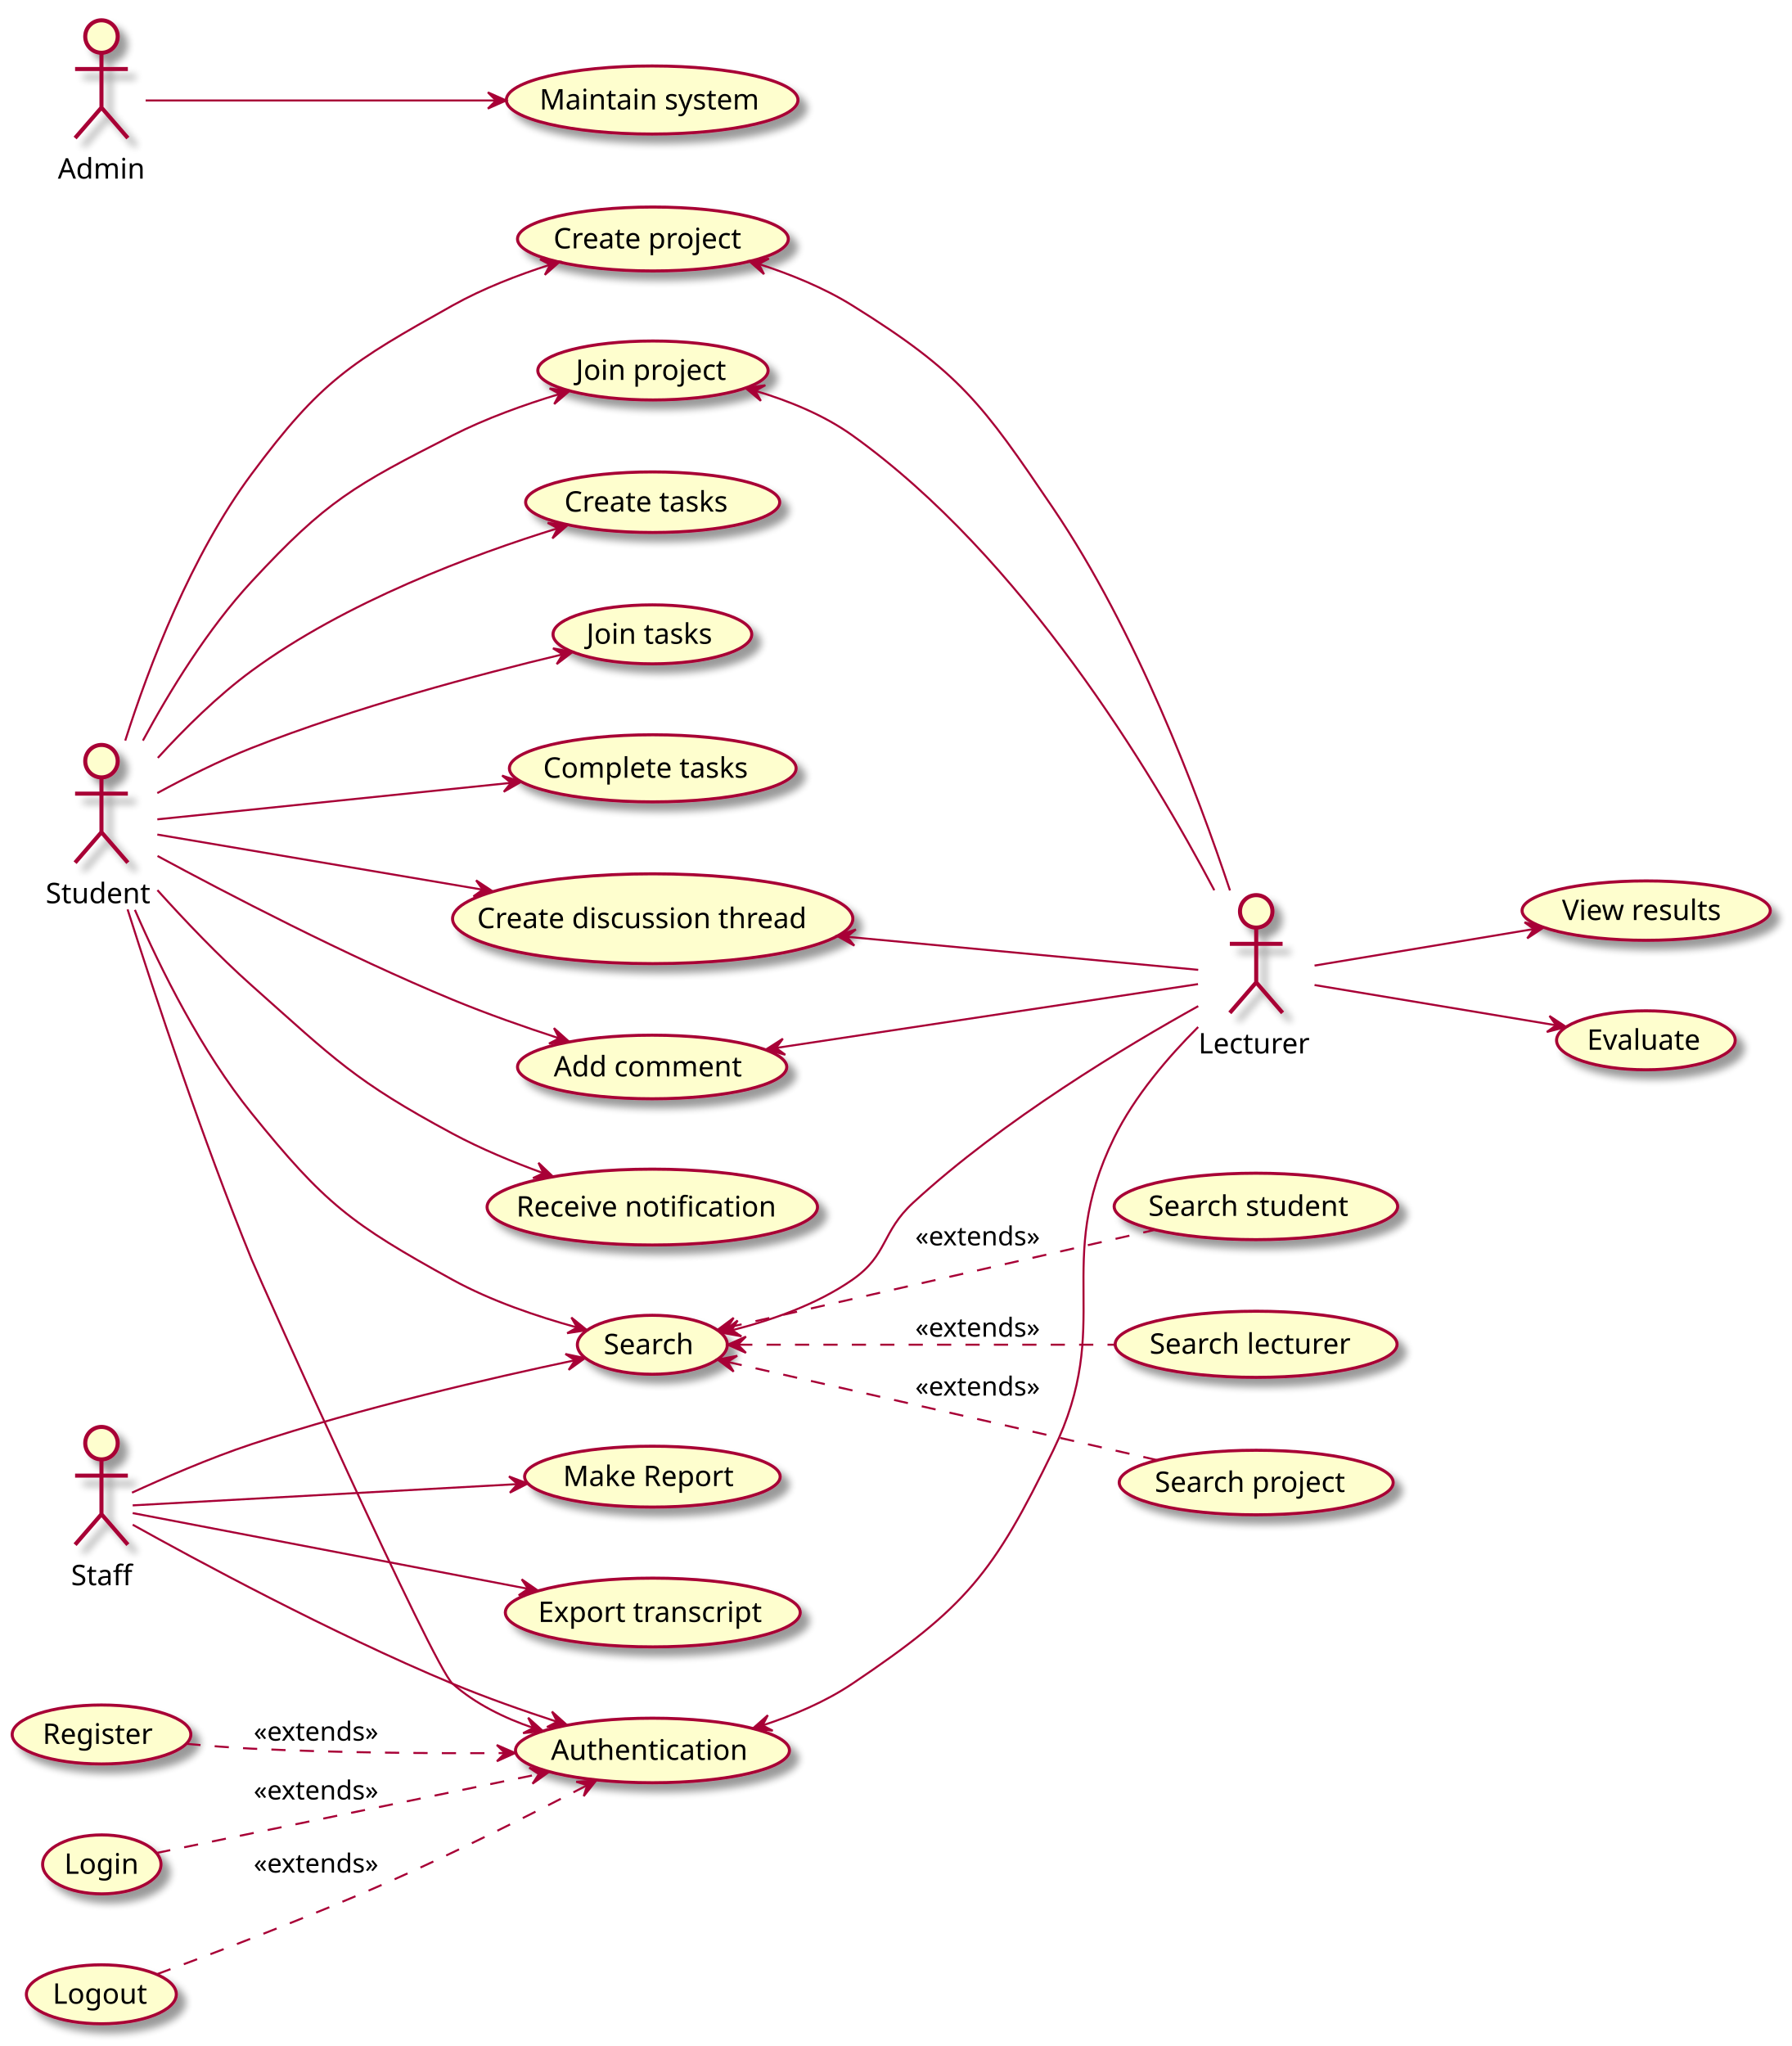
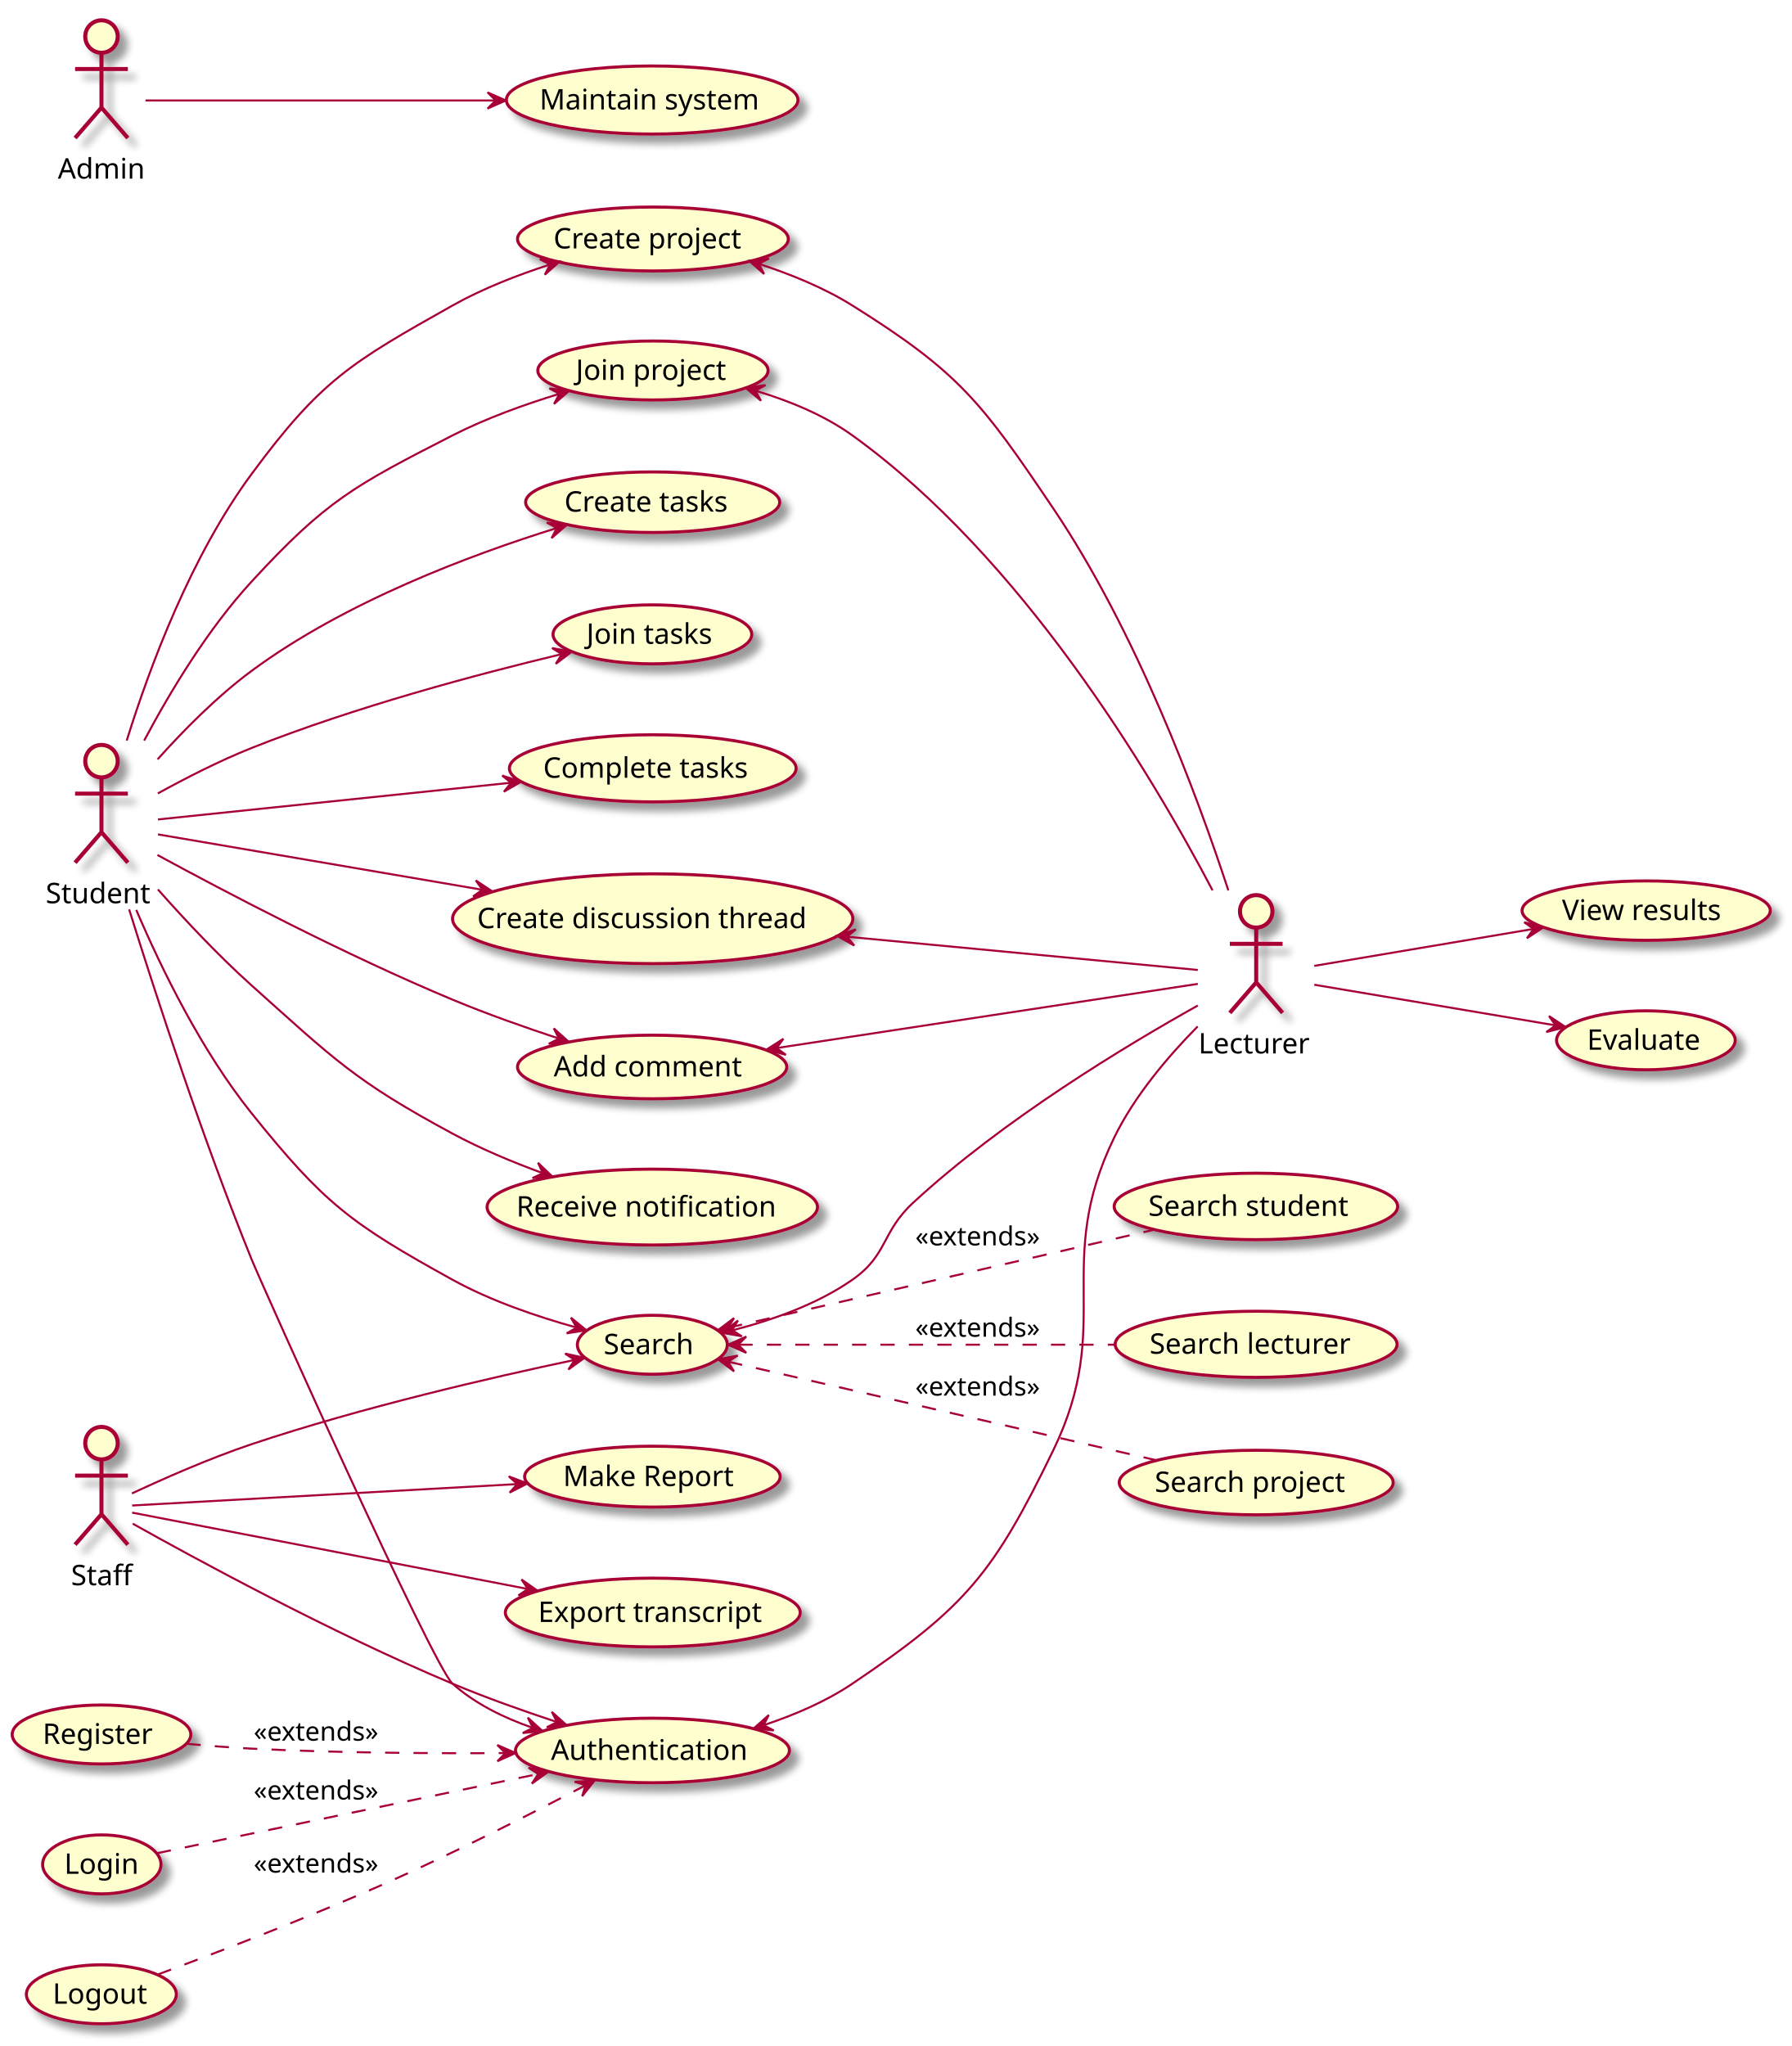
<svg xmlns="http://www.w3.org/2000/svg" contentScriptType="application/ecmascript" contentStyleType="text/css" height="1008px" preserveAspectRatio="none" style="width:883px;height:1008px;" version="1.1" viewBox="0 0 883 1008" width="883px" zoomAndPan="magnify">
  <defs>
    <filter height="300%" id="flyzvnh7w1h76" width="300%" x="-1" y="-1">
      <feGaussianBlur result="blurOut" stdDeviation="2.0" />
      <feColorMatrix in="blurOut" result="blurOut2" type="matrix" values="0 0 0 0 0 0 0 0 0 0 0 0 0 0 0 0 0 0 .4 0" />
      <feOffset dx="4.0" dy="4.0" in="blurOut2" result="blurOut3" />
      <feBlend in="SourceGraphic" in2="blurOut3" mode="normal" />
    </filter>
  </defs>
  <g>
    <ellipse cx="50" cy="375" fill="#FEFECE" filter="url(#flyzvnh7w1h76)" rx="8" ry="8" style="stroke: #A80036; stroke-width: 2.0;" />
-     <path d="M50,383 L50,410 M37,391 L63,391 M50,410 L37,425 M50,410 L63,425 " fill="#FEFECE" filter="url(#flyzvnh7w1h76)" style="stroke: #A80036; stroke-width: 2.0;" />
+     <path d="M50,383 L50,410 M37,391 L63,391 M50,410 L37,425 M50,410 L63,425 " fill="none" filter="url(#flyzvnh7w1h76)" style="stroke: #A80036; stroke-width: 2.0;" />
    <text fill="#000000" font-family="sans-serif" font-size="14" lengthAdjust="spacingAndGlyphs" textLength="55" x="22.5" y="444.995">Student</text>
    <ellipse cx="50" cy="711" fill="#FEFECE" filter="url(#flyzvnh7w1h76)" rx="8" ry="8" style="stroke: #A80036; stroke-width: 2.0;" />
-     <path d="M50,719 L50,746 M37,727 L63,727 M50,746 L37,761 M50,746 L63,761 " fill="#FEFECE" filter="url(#flyzvnh7w1h76)" style="stroke: #A80036; stroke-width: 2.0;" />
+     <path d="M50,719 L50,746 M37,727 L63,727 M50,746 L37,761 M50,746 L63,761 " fill="none" filter="url(#flyzvnh7w1h76)" style="stroke: #A80036; stroke-width: 2.0;" />
    <text fill="#000000" font-family="sans-serif" font-size="14" lengthAdjust="spacingAndGlyphs" textLength="30" x="35" y="780.995">Staff</text>
    <ellipse cx="50" cy="18" fill="#FEFECE" filter="url(#flyzvnh7w1h76)" rx="8" ry="8" style="stroke: #A80036; stroke-width: 2.0;" />
-     <path d="M50,26 L50,53 M37,34 L63,34 M50,53 L37,68 M50,53 L63,68 " fill="#FEFECE" filter="url(#flyzvnh7w1h76)" style="stroke: #A80036; stroke-width: 2.0;" />
+     <path d="M50,26 L50,53 M37,34 L63,34 M50,53 L37,68 M50,53 L63,68 " fill="none" filter="url(#flyzvnh7w1h76)" style="stroke: #A80036; stroke-width: 2.0;" />
    <text fill="#000000" font-family="sans-serif" font-size="14" lengthAdjust="spacingAndGlyphs" textLength="43" x="28.5" y="87.995">Admin</text>
    <ellipse cx="619" cy="449" fill="#FEFECE" filter="url(#flyzvnh7w1h76)" rx="8" ry="8" style="stroke: #A80036; stroke-width: 2.0;" />
-     <path d="M619,457 L619,484 M606,465 L632,465 M619,484 L606,499 M619,484 L632,499 " fill="#FEFECE" filter="url(#flyzvnh7w1h76)" style="stroke: #A80036; stroke-width: 2.0;" />
+     <path d="M619,457 L619,484 M606,465 L632,465 M619,484 L606,499 M619,484 L632,499 " fill="none" filter="url(#flyzvnh7w1h76)" style="stroke: #A80036; stroke-width: 2.0;" />
    <text fill="#000000" font-family="sans-serif" font-size="14" lengthAdjust="spacingAndGlyphs" textLength="57" x="590.5" y="518.995">Lecturer</text>
    <ellipse cx="321.725" cy="117.745" fill="#FEFECE" filter="url(#flyzvnh7w1h76)" rx="66.725" ry="15.745" style="stroke: #A80036; stroke-width: 1.5;" />
    <text fill="#000000" font-family="sans-serif" font-size="14" lengthAdjust="spacingAndGlyphs" textLength="98" x="272.725" y="122.394">Create project</text>
    <ellipse cx="321.74" cy="182.524" fill="#FEFECE" filter="url(#flyzvnh7w1h76)" rx="56.74" ry="14.524" style="stroke: #A80036; stroke-width: 1.5;" />
    <text fill="#000000" font-family="sans-serif" font-size="14" lengthAdjust="spacingAndGlyphs" textLength="76" x="283.74" y="187.172">Join project</text>
    <ellipse cx="321.6" cy="247.42" fill="#FEFECE" filter="url(#flyzvnh7w1h76)" rx="62.6" ry="14.92" style="stroke: #A80036; stroke-width: 1.5;" />
    <text fill="#000000" font-family="sans-serif" font-size="14" lengthAdjust="spacingAndGlyphs" textLength="87" x="278.1" y="252.069">Create tasks</text>
    <ellipse cx="321.462" cy="312.524" fill="#FEFECE" filter="url(#flyzvnh7w1h76)" rx="48.962" ry="14.524" style="stroke: #A80036; stroke-width: 1.5;" />
    <text fill="#000000" font-family="sans-serif" font-size="14" lengthAdjust="spacingAndGlyphs" textLength="65" x="288.962" y="317.172">Join tasks</text>
    <ellipse cx="321.646" cy="378.529" fill="#FEFECE" filter="url(#flyzvnh7w1h76)" rx="70.646" ry="16.529" style="stroke: #A80036; stroke-width: 1.5;" />
    <text fill="#000000" font-family="sans-serif" font-size="14" lengthAdjust="spacingAndGlyphs" textLength="108" x="267.646" y="383.178">Complete tasks</text>
    <ellipse cx="811.157" cy="448.631" fill="#FEFECE" filter="url(#flyzvnh7w1h76)" rx="61.157" ry="14.631" style="stroke: #A80036; stroke-width: 1.5;" />
    <text fill="#000000" font-family="sans-serif" font-size="14" lengthAdjust="spacingAndGlyphs" textLength="83" x="769.657" y="453.28">View results</text>
    <ellipse cx="811.012" cy="512.524" fill="#FEFECE" filter="url(#flyzvnh7w1h76)" rx="44.012" ry="14.524" style="stroke: #A80036; stroke-width: 1.5;" />
    <text fill="#000000" font-family="sans-serif" font-size="14" lengthAdjust="spacingAndGlyphs" textLength="58" x="782.012" y="517.172">Evaluate</text>
    <ellipse cx="321.615" cy="452.623" fill="#FEFECE" filter="url(#flyzvnh7w1h76)" rx="98.615" ry="22.123" style="stroke: #A80036; stroke-width: 1.5;" />
    <text fill="#000000" font-family="sans-serif" font-size="14" lengthAdjust="spacingAndGlyphs" textLength="173" x="235.115" y="457.271">Create discussion thread</text>
    <ellipse cx="321.342" cy="525.668" fill="#FEFECE" filter="url(#flyzvnh7w1h76)" rx="66.342" ry="15.668" style="stroke: #A80036; stroke-width: 1.5;" />
    <text fill="#000000" font-family="sans-serif" font-size="14" lengthAdjust="spacingAndGlyphs" textLength="97" x="272.842" y="530.317">Add comment</text>
    <ellipse cx="321.415" cy="594.683" fill="#FEFECE" filter="url(#flyzvnh7w1h76)" rx="81.415" ry="18.683" style="stroke: #A80036; stroke-width: 1.5;" />
    <text fill="#000000" font-family="sans-serif" font-size="14" lengthAdjust="spacingAndGlyphs" textLength="134" x="254.415" y="599.332">Receive notification</text>
    <ellipse cx="321.441" cy="662.524" fill="#FEFECE" filter="url(#flyzvnh7w1h76)" rx="36.941" ry="14.524" style="stroke: #A80036; stroke-width: 1.5;" />
    <text fill="#000000" font-family="sans-serif" font-size="14" lengthAdjust="spacingAndGlyphs" textLength="48" x="297.441" y="667.172">Search</text>
    <ellipse cx="618.85" cy="594.37" fill="#FEFECE" filter="url(#flyzvnh7w1h76)" rx="69.85" ry="16.37" style="stroke: #A80036; stroke-width: 1.5;" />
    <text fill="#000000" font-family="sans-serif" font-size="14" lengthAdjust="spacingAndGlyphs" textLength="106" x="565.85" y="599.018">Search student</text>
    <ellipse cx="618.954" cy="662.291" fill="#FEFECE" filter="url(#flyzvnh7w1h76)" rx="69.454" ry="16.291" style="stroke: #A80036; stroke-width: 1.5;" />
    <text fill="#000000" font-family="sans-serif" font-size="14" lengthAdjust="spacingAndGlyphs" textLength="105" x="566.454" y="666.939">Search lecturer</text>
    <ellipse cx="618.997" cy="730.399" fill="#FEFECE" filter="url(#flyzvnh7w1h76)" rx="67.498" ry="15.899" style="stroke: #A80036; stroke-width: 1.5;" />
    <text fill="#000000" font-family="sans-serif" font-size="14" lengthAdjust="spacingAndGlyphs" textLength="100" x="568.997" y="735.048">Search project</text>
    <ellipse cx="321.498" cy="862.399" fill="#FEFECE" filter="url(#flyzvnh7w1h76)" rx="67.498" ry="15.899" style="stroke: #A80036; stroke-width: 1.5;" />
    <text fill="#000000" font-family="sans-serif" font-size="14" lengthAdjust="spacingAndGlyphs" textLength="100" x="271.498" y="867.048">Authentication</text>
    <ellipse cx="50.012" cy="854.524" fill="#FEFECE" filter="url(#flyzvnh7w1h76)" rx="44.012" ry="14.524" style="stroke: #A80036; stroke-width: 1.5;" />
    <text fill="#000000" font-family="sans-serif" font-size="14" lengthAdjust="spacingAndGlyphs" textLength="58" x="21.012" y="859.172">Register</text>
    <ellipse cx="50.163" cy="918.524" fill="#FEFECE" filter="url(#flyzvnh7w1h76)" rx="29.163" ry="14.524" style="stroke: #A80036; stroke-width: 1.5;" />
    <text fill="#000000" font-family="sans-serif" font-size="14" lengthAdjust="spacingAndGlyphs" textLength="37" x="31.663" y="923.172">Login</text>
    <ellipse cx="49.941" cy="982.524" fill="#FEFECE" filter="url(#flyzvnh7w1h76)" rx="36.941" ry="14.524" style="stroke: #A80036; stroke-width: 1.5;" />
    <text fill="#000000" font-family="sans-serif" font-size="14" lengthAdjust="spacingAndGlyphs" textLength="48" x="25.941" y="987.172">Logout</text>
    <ellipse cx="321.466" cy="727.493" fill="#FEFECE" filter="url(#flyzvnh7w1h76)" rx="62.966" ry="14.993" style="stroke: #A80036; stroke-width: 1.5;" />
    <text fill="#000000" font-family="sans-serif" font-size="14" lengthAdjust="spacingAndGlyphs" textLength="88" x="277.466" y="732.142">Make Report</text>
    <ellipse cx="321.658" cy="794.432" fill="#FEFECE" filter="url(#flyzvnh7w1h76)" rx="72.658" ry="16.931" style="stroke: #A80036; stroke-width: 1.5;" />
    <text fill="#000000" font-family="sans-serif" font-size="14" lengthAdjust="spacingAndGlyphs" textLength="113" x="265.158" y="799.08">Export transcript</text>
    <ellipse cx="321.349" cy="49.27" fill="#FEFECE" filter="url(#flyzvnh7w1h76)" rx="71.849" ry="16.77" style="stroke: #A80036; stroke-width: 1.5;" />
    <text fill="#000000" font-family="sans-serif" font-size="14" lengthAdjust="spacingAndGlyphs" textLength="111" x="265.849" y="53.918">Maintain system</text>
-     <path d="M65.046,735.393 C79.817,728.608 103.109,718.422 124,711.5 C178.239,693.529 242.776,678.707 282.95,670.228 " fill="none" id="Staff-Search" style="stroke: #A80036; stroke-width: 1.0;" />
-     <polygon fill="#A80036" points="288.21,669.125,278.581,667.058,283.317,670.151,280.223,674.887,288.21,669.125" style="stroke: #A80036; stroke-width: 1.0;" />
-     <path d="M65.375,745.445 C102.09,752.477 196.529,770.565 259.888,782.7 " fill="none" id="Staff-Export" style="stroke: #A80036; stroke-width: 1.0;" />
-     <polygon fill="#A80036" points="265.156,783.709,257.07,778.087,260.245,782.768,255.564,785.944,265.156,783.709" style="stroke: #A80036; stroke-width: 1.0;" />
-     <path d="M65.375,741.651 C101.108,739.676 191.519,734.681 254.739,731.188 " fill="none" id="Staff-Report" style="stroke: #A80036; stroke-width: 1.0;" />
-     <polygon fill="#A80036" points="260.005,730.898,250.798,727.4,255.013,731.173,251.239,735.388,260.005,730.898" style="stroke: #A80036; stroke-width: 1.0;" />
-     <path d="M65.392,751.181 C95.19,767.774 163.102,804.555 223,829.5 C239.446,836.349 257.866,842.826 274.288,848.198 " fill="none" id="Staff-Authentication" style="stroke: #A80036; stroke-width: 1.0;" />
-     <polygon fill="#A80036" points="279.316,849.829,271.989,843.247,274.56,848.286,269.521,850.857,279.316,849.829" style="stroke: #A80036; stroke-width: 1.0;" />
-     <path d="M66.467,448.265 C79.415,478.034 99.361,518.014 124,548.5 C159.913,592.935 172.941,602.962 223,630.5 C242.008,640.957 264.979,648.665 283.955,653.893 " fill="none" id="Student-Search" style="stroke: #A80036; stroke-width: 1.0;" />
-     <polygon fill="#A80036" points="289.195,655.302,281.542,649.102,284.366,654.003,279.465,656.827,289.195,655.302" style="stroke: #A80036; stroke-width: 1.0;" />
-     <path d="M61.714,364.87 C73.459,327.939 94.109,273.761 124,233.5 C158.227,187.399 172.903,178.555 223,150.5 C237.831,142.195 255.092,135.532 270.985,130.428 " fill="none" id="Student-CreateP" style="stroke: #A80036; stroke-width: 1.0;" />
-     <polygon fill="#A80036" points="275.869,128.894,266.084,127.775,271.098,130.392,268.481,135.407,275.869,128.894" style="stroke: #A80036; stroke-width: 1.0;" />
-     <path d="M77.771,373.378 C90.84,359.065 107.224,342.814 124,330.5 C170.336,296.488 232.704,273.293 274.86,260.25 " fill="none" id="Student-CreateT" style="stroke: #A80036; stroke-width: 1.0;" />
-     <polygon fill="#A80036" points="279.642,258.787,269.866,257.595,274.861,260.25,272.206,265.245,279.642,258.787" style="stroke: #A80036; stroke-width: 1.0;" />
-     <path d="M70.416,364.868 C83.629,340.42 102.374,309.84 124,286.5 C160.977,246.591 174.529,239.21 223,214.5 C239.404,206.137 258.446,199.344 275.391,194.204 " fill="none" id="Student-JoinP" style="stroke: #A80036; stroke-width: 1.0;" />
-     <polygon fill="#A80036" points="280.577,192.661,270.81,191.393,275.784,194.087,273.09,199.061,280.577,192.661" style="stroke: #A80036; stroke-width: 1.0;" />
-     <path d="M77.505,390.724 C91.184,383.309 108.145,374.747 124,368.5 C175.092,348.369 236.228,332.184 276.809,322.488 " fill="none" id="Student-JoinT" style="stroke: #A80036; stroke-width: 1.0;" />
-     <polygon fill="#A80036" points="282.148,321.221,272.467,319.407,277.283,322.376,274.314,327.191,282.148,321.221" style="stroke: #A80036; stroke-width: 1.0;" />
-     <path d="M77.527,403.661 C118.029,399.484 195.002,391.546 251.7,385.699 " fill="none" id="Student-Complete" style="stroke: #A80036; stroke-width: 1.0;" />
-     <polygon fill="#A80036" points="256.777,385.175,247.414,382.119,251.803,385.688,248.235,390.077,256.777,385.175" style="stroke: #A80036; stroke-width: 1.0;" />
-     <path d="M77.527,411.164 C114.747,417.47 182.77,428.995 237.551,438.277 " fill="none" id="Student-Thread" style="stroke: #A80036; stroke-width: 1.0;" />
-     <polygon fill="#A80036" points="242.81,439.168,234.605,433.72,237.88,438.332,233.268,441.608,242.81,439.168" style="stroke: #A80036; stroke-width: 1.0;" />
-     <path d="M77.615,421.715 C111.311,439.929 170.312,470.7 223,492.5 C239.764,499.436 258.562,506.016 275.207,511.45 " fill="none" id="Student-Comment" style="stroke: #A80036; stroke-width: 1.0;" />
-     <polygon fill="#A80036" points="280.3,513.098,272.969,506.521,275.543,511.558,270.505,514.132,280.3,513.098" style="stroke: #A80036; stroke-width: 1.0;" />
-     <path d="M77.57,438.543 C90.987,453.438 107.708,471.016 124,485.5 C164.857,521.823 174.839,532.633 223,558.5 C236.906,565.969 252.691,572.508 267.487,577.891 " fill="none" id="Student-Notification" style="stroke: #A80036; stroke-width: 1.0;" />
-     <polygon fill="#A80036" points="272.462,579.671,265.337,572.873,267.755,577.986,262.641,580.405,272.462,579.671" style="stroke: #A80036; stroke-width: 1.0;" />
-     <path d="M62.867,448.022 C76.688,491.505 99.927,561.541 124,620.5 C128.857,632.395 213.391,820.972 223,829.5 C234.21,839.449 248.522,846.416 262.741,851.288 " fill="none" id="Student-Authentication" style="stroke: #A80036; stroke-width: 1.0;" />
-     <polygon fill="#A80036" points="267.555,852.862,260.243,846.264,262.803,851.308,257.758,853.868,267.555,852.862" style="stroke: #A80036; stroke-width: 1.0;" />
-     <path d="M360.933,655.3 C379.988,650.48 402.467,642.71 420,630.5 C437.658,618.203 434.166,607.071 450,592.5 C494.42,551.623 555.17,515.25 590.436,495.691 " fill="none" id="Search-Lecturer" style="stroke: #A80036; stroke-width: 1.0;" />
-     <polygon fill="#A80036" points="355.656,656.583,365.346,658.344,360.514,655.402,363.456,650.57,355.656,656.583" style="stroke: #A80036; stroke-width: 1.0;" />
-     <path d="M373.876,130.058 C389.402,135.071 405.986,141.775 420,150.5 C473.092,183.553 483.933,198.716 519,250.5 C559.894,310.888 590.085,390.717 606.072,438.694 " fill="none" id="CreateP-Lecturer" style="stroke: #A80036; stroke-width: 1.0;" />
-     <polygon fill="#A80036" points="369.096,128.556,376.483,135.07,373.866,130.054,378.881,127.438,369.096,128.556" style="stroke: #A80036; stroke-width: 1.0;" />
-     <path d="M372.354,192.591 C388.582,197.431 405.955,204.446 420,214.5 C503.708,274.426 567.433,380.107 598.344,438.601 " fill="none" id="JoinP-Lecturer" style="stroke: #A80036; stroke-width: 1.0;" />
-     <polygon fill="#A80036" points="367.36,191.157,374.908,197.485,372.166,192.537,377.115,189.796,367.36,191.157" style="stroke: #A80036; stroke-width: 1.0;" />
-     <path d="M417.414,461.527 C477.53,467.185 550.88,474.089 590.428,477.811 " fill="none" id="Thread-Lecturer" style="stroke: #A80036; stroke-width: 1.0;" />
-     <polygon fill="#A80036" points="412.376,461.053,420.962,465.879,417.354,461.522,421.712,457.914,412.376,461.053" style="stroke: #A80036; stroke-width: 1.0;" />
-     <path d="M382.731,516.238 C446.208,506.637 542.684,492.044 590.322,484.838 " fill="none" id="Comment-Lecturer" style="stroke: #A80036; stroke-width: 1.0;" />
-     <polygon fill="#A80036" points="377.457,517.036,386.954,519.645,382.401,516.288,385.758,511.735,377.457,517.036" style="stroke: #A80036; stroke-width: 1.0;" />
-     <path d="M376.041,849.961 C391.055,845.024 406.82,838.356 420,829.5 C475.978,791.886 489.569,775.181 519,714.5 C549.43,651.759 518.317,623.118 549,560.5 C559.069,539.95 575.807,520.538 590.391,505.984 " fill="none" id="Authentication-Lecturer" style="stroke: #A80036; stroke-width: 1.0;" />
-     <polygon fill="#A80036" points="370.983,851.57,380.772,852.654,375.748,850.055,378.347,845.03,370.983,851.57" style="stroke: #A80036; stroke-width: 1.0;" />
-     <path d="M647.744,475.709 C676.161,470.973 720.379,463.604 755.632,457.728 " fill="none" id="Lecturer-View" style="stroke: #A80036; stroke-width: 1.0;" />
-     <polygon fill="#A80036" points="760.765,456.873,751.23,454.407,755.833,457.695,752.545,462.298,760.765,456.873" style="stroke: #A80036; stroke-width: 1.0;" />
-     <path d="M647.744,485.291 C679.153,490.525 729.862,498.977 766.437,505.073 " fill="none" id="Lecturer-Evaluate" style="stroke: #A80036; stroke-width: 1.0;" />
-     <polygon fill="#A80036" points="771.727,505.954,763.507,500.529,766.795,505.132,762.192,508.42,771.727,505.954" style="stroke: #A80036; stroke-width: 1.0;" />
-     <path d="M71.759,49.5 C108.708,49.5 185.419,49.5 244.131,49.5 " fill="none" id="Admin-Maintain" style="stroke: #A80036; stroke-width: 1.0;" />
-     <polygon fill="#A80036" points="249.397,49.5,240.397,45.5,244.397,49.5,240.397,53.5,249.397,49.5" style="stroke: #A80036; stroke-width: 1.0;" />
-     <path d="M358.611,654.018 C411.643,641.896 509.254,619.585 568.728,605.991 " fill="none" id="Search-SearchS" style="stroke: #A80036; stroke-width: 1.0; stroke-dasharray: 7.0,7.0;" />
-     <polygon fill="#A80036" points="353.62,655.158,363.285,657.052,358.495,654.044,361.503,649.253,353.62,655.158" style="stroke: #A80036; stroke-width: 1.0;" />
+     <path d="M65.01,735.77 C79.52,728.98 102.98,718.54 124,711.5 C178.24,693.34 242.91,678.47 282.84,670.05 " fill="none" id="Staff-Search" style="stroke: #A80036; stroke-width: 1.0;" />
+     <polygon fill="#A80036" points="288.06,668.95,278.43,666.884,283.167,669.977,280.074,674.714,288.06,668.95" style="stroke: #A80036; stroke-width: 1.0;" />
+     <path d="M65.11,745.22 C100.77,752.1 196.18,770.51 259.74,782.78 " fill="none" id="Staff-Export" style="stroke: #A80036; stroke-width: 1.0;" />
+     <polygon fill="#A80036" points="265.03,783.8,256.961,778.153,260.122,782.844,255.431,786.006,265.03,783.8" style="stroke: #A80036; stroke-width: 1.0;" />
+     <path d="M65.11,741.71 C99.82,739.78 191.14,734.7 254.61,731.17 " fill="none" id="Staff-Report" style="stroke: #A80036; stroke-width: 1.0;" />
+     <polygon fill="#A80036" points="259.89,730.87,250.686,727.364,254.897,731.141,251.12,735.352,259.89,730.87" style="stroke: #A80036; stroke-width: 1.0;" />
+     <path d="M65.39,750.66 C94.53,766.99 162.83,804.25 223,829.5 C239.43,836.39 257.84,842.92 274.21,848.32 " fill="none" id="Staff-Authentication" style="stroke: #A80036; stroke-width: 1.0;" />
+     <polygon fill="#A80036" points="279.22,849.96,271.899,843.372,274.465,848.413,269.424,850.98,279.22,849.96" style="stroke: #A80036; stroke-width: 1.0;" />
+     <path d="M67.14,448.28 C79.86,478.05 99.52,518.03 124,548.5 C159.79,593.03 172.98,602.89 223,630.5 C241.96,640.97 264.9,648.71 283.76,653.95 " fill="none" id="Student-Search" style="stroke: #A80036; stroke-width: 1.0;" />
+     <polygon fill="#A80036" points="288.97,655.37,281.319,649.168,284.142,654.07,279.24,656.893,288.97,655.37" style="stroke: #A80036; stroke-width: 1.0;" />
+     <path d="M62.44,364.86 C73.95,327.93 94.27,273.75 124,233.5 C158.11,187.32 172.95,178.63 223,150.5 C237.82,142.17 255.1,135.47 270.95,130.34 " fill="none" id="Student-CreateP" style="stroke: #A80036; stroke-width: 1.0;" />
+     <polygon fill="#A80036" points="275.82,128.8,266.032,127.71,271.054,130.312,268.452,135.335,275.82,128.8" style="stroke: #A80036; stroke-width: 1.0;" />
+     <path d="M77.64,374.11 C90.63,359.61 107.08,343.01 124,330.5 C170.07,296.44 232.22,273.23 274.19,260.2 " fill="none" id="Student-CreateT" style="stroke: #A80036; stroke-width: 1.0;" />
+     <polygon fill="#A80036" points="279.21,258.66,269.434,257.463,274.428,260.12,271.771,265.114,279.21,258.66" style="stroke: #A80036; stroke-width: 1.0;" />
+     <path d="M71.04,364.85 C84.04,340.4 102.52,309.82 124,286.5 C160.86,246.48 174.57,239.28 223,214.5 C239.39,206.12 258.42,199.29 275.31,194.12 " fill="none" id="Student-JoinP" style="stroke: #A80036; stroke-width: 1.0;" />
+     <polygon fill="#A80036" points="280.47,192.58,270.7,191.34,275.682,194.019,273.002,199.001,280.47,192.58" style="stroke: #A80036; stroke-width: 1.0;" />
+     <path d="M77.77,390.9 C91.32,383.44 108.2,374.79 124,368.5 C174.94,348.23 236,332.02 276.39,322.36 " fill="none" id="Student-JoinT" style="stroke: #A80036; stroke-width: 1.0;" />
+     <polygon fill="#A80036" points="281.7,321.1,272.019,319.288,276.835,322.255,273.868,327.072,281.7,321.1" style="stroke: #A80036; stroke-width: 1.0;" />
+     <path d="M77.83,403.71 C118.02,399.54 195.18,391.52 251.74,385.64 " fill="none" id="Student-Complete" style="stroke: #A80036; stroke-width: 1.0;" />
+     <polygon fill="#A80036" points="256.81,385.12,247.438,382.094,251.838,385.649,248.283,390.049,256.81,385.12" style="stroke: #A80036; stroke-width: 1.0;" />
+     <path d="M77.83,411.08 C114.71,417.38 182.74,428.99 237.4,438.32 " fill="none" id="Student-Thread" style="stroke: #A80036; stroke-width: 1.0;" />
+     <polygon fill="#A80036" points="242.65,439.21,234.453,433.75,237.721,438.367,233.105,441.636,242.65,439.21" style="stroke: #A80036; stroke-width: 1.0;" />
+     <path d="M77.57,421.22 C110.92,439.36 170.15,470.47 223,492.5 C239.74,499.48 258.53,506.11 275.12,511.58 " fill="none" id="Student-Comment" style="stroke: #A80036; stroke-width: 1.0;" />
+     <polygon fill="#A80036" points="280.19,513.23,272.869,506.642,275.435,511.683,270.394,514.25,280.19,513.23" style="stroke: #A80036; stroke-width: 1.0;" />
+     <path d="M77.8,438.19 C91.07,453.17 107.72,470.93 124,485.5 C164.73,521.96 174.88,532.55 223,558.5 C236.84,565.96 252.56,572.52 267.27,577.92 " fill="none" id="Student-Notification" style="stroke: #A80036; stroke-width: 1.0;" />
+     <polygon fill="#A80036" points="272.21,579.7,265.107,572.877,267.508,577.999,262.386,580.4,272.21,579.7" style="stroke: #A80036; stroke-width: 1.0;" />
+     <path d="M63.63,448.04 C77.2,491.53 100.08,561.58 124,620.5 C128.83,632.4 213.4,820.96 223,829.5 C234.15,839.43 248.41,846.39 262.56,851.27 " fill="none" id="Student-Authentication" style="stroke: #A80036; stroke-width: 1.0;" />
+     <polygon fill="#A80036" points="267.35,852.84,260.065,846.212,262.604,851.267,257.549,853.806,267.35,852.84" style="stroke: #A80036; stroke-width: 1.0;" />
+     <path d="M361.1,655.34 C380.05,650.51 402.51,642.72 420,630.5 C437.64,618.18 434.19,607.09 450,592.5 C494.44,551.49 555.27,514.9 590.22,495.39 " fill="none" id="Search-Lecturer" style="stroke: #A80036; stroke-width: 1.0;" />
+     <polygon fill="#A80036" points="355.85,656.62,365.547,658.345,360.704,655.421,363.628,650.578,355.85,656.62" style="stroke: #A80036; stroke-width: 1.0;" />
+     <path d="M373.89,129.98 C389.39,135.01 405.99,141.75 420,150.5 C473.04,183.64 484.03,198.65 519,250.5 C559.72,310.87 589.54,390.7 605.28,438.69 " fill="none" id="CreateP-Lecturer" style="stroke: #A80036; stroke-width: 1.0;" />
+     <polygon fill="#A80036" points="369.12,128.47,376.506,134.985,373.89,129.97,378.905,127.353,369.12,128.47" style="stroke: #A80036; stroke-width: 1.0;" />
+     <path d="M372.4,192.52 C388.59,197.37 405.98,204.41 420,214.5 C503.4,274.54 566.76,380.18 597.48,438.63 " fill="none" id="JoinP-Lecturer" style="stroke: #A80036; stroke-width: 1.0;" />
+     <polygon fill="#A80036" points="367.42,191.08,374.957,197.419,372.224,192.467,377.176,189.733,367.42,191.08" style="stroke: #A80036; stroke-width: 1.0;" />
+     <path d="M417.4,461.49 C477.48,467.19 551,474.15 590.22,477.87 " fill="none" id="Thread-Lecturer" style="stroke: #A80036; stroke-width: 1.0;" />
+     <polygon fill="#A80036" points="412.36,461.01,420.943,465.839,417.338,461.481,421.697,457.875,412.36,461.01" style="stroke: #A80036; stroke-width: 1.0;" />
+     <path d="M383,516.29 C446.36,506.64 543.07,491.91 590.22,484.73 " fill="none" id="Comment-Lecturer" style="stroke: #A80036; stroke-width: 1.0;" />
+     <polygon fill="#A80036" points="377.73,517.09,387.232,519.681,382.672,516.333,386.021,511.773,377.73,517.09" style="stroke: #A80036; stroke-width: 1.0;" />
+     <path d="M376.49,849.88 C391.35,844.94 406.95,838.3 420,829.5 C475.92,791.8 489.57,775.18 519,714.5 C549.43,651.76 518.54,623.23 549,560.5 C559.01,539.88 575.7,520.32 590.15,505.7 " fill="none" id="Authentication-Lecturer" style="stroke: #A80036; stroke-width: 1.0;" />
+     <polygon fill="#A80036" points="371.48,851.49,381.272,852.545,376.24,849.96,378.825,844.928,371.48,851.49" style="stroke: #A80036; stroke-width: 1.0;" />
+     <path d="M647.63,475.85 C675.78,471.11 720.2,463.62 755.47,457.68 " fill="none" id="Lecturer-View" style="stroke: #A80036; stroke-width: 1.0;" />
+     <polygon fill="#A80036" points="760.6,456.82,751.063,454.363,755.669,457.647,752.385,462.253,760.6,456.82" style="stroke: #A80036; stroke-width: 1.0;" />
+     <path d="M647.63,485.15 C678.72,490.39 729.66,498.97 766.2,505.12 " fill="none" id="Lecturer-Evaluate" style="stroke: #A80036; stroke-width: 1.0;" />
+     <polygon fill="#A80036" points="771.48,506.01,763.268,500.573,766.549,505.181,761.941,508.462,771.48,506.01" style="stroke: #A80036; stroke-width: 1.0;" />
+     <path d="M71.7,49.5 C108.07,49.5 185.17,49.5 243.96,49.5 " fill="none" id="Admin-Maintain" style="stroke: #A80036; stroke-width: 1.0;" />
+     <polygon fill="#A80036" points="249.23,49.5,240.23,45.5,244.23,49.5,240.23,53.5,249.23,49.5" style="stroke: #A80036; stroke-width: 1.0;" />
+     <path d="M358.79,654.15 C411.43,642.04 509.12,619.55 568.38,605.92 " fill="none" id="Search-SearchS" style="stroke: #A80036; stroke-width: 1.0; stroke-dasharray: 7.0,7.0;" />
+     <polygon fill="#A80036" points="353.84,655.29,363.511,657.155,358.711,654.162,361.705,649.362,353.84,655.29" style="stroke: #A80036; stroke-width: 1.0;" />
    <text fill="#000000" font-family="sans-serif" font-size="13" lengthAdjust="spacingAndGlyphs" textLength="67" x="451" y="613.567">«extends»</text>
-     <path d="M363.726,662.5 C412.005,662.5 491.775,662.5 549.306,662.5 " fill="none" id="Search-SearchL" style="stroke: #A80036; stroke-width: 1.0; stroke-dasharray: 7.0,7.0;" />
-     <polygon fill="#A80036" points="358.577,662.5,367.577,666.5,363.577,662.5,367.577,658.5,358.577,662.5" style="stroke: #A80036; stroke-width: 1.0;" />
+     <path d="M363.86,662.5 C411.91,662.5 491.93,662.5 549.35,662.5 " fill="none" id="Search-SearchL" style="stroke: #A80036; stroke-width: 1.0; stroke-dasharray: 7.0,7.0;" />
+     <polygon fill="#A80036" points="358.73,662.5,367.73,666.5,363.73,662.5,367.73,658.5,358.73,662.5" style="stroke: #A80036; stroke-width: 1.0;" />
    <text fill="#000000" font-family="sans-serif" font-size="13" lengthAdjust="spacingAndGlyphs" textLength="67" x="451" y="658.567">«extends»</text>
-     <path d="M358.655,670.993 C412.175,683.226 511.032,705.822 570.325,719.374 " fill="none" id="Search-SearchP" style="stroke: #A80036; stroke-width: 1.0; stroke-dasharray: 7.0,7.0;" />
-     <polygon fill="#A80036" points="353.62,669.842,361.503,675.747,358.495,670.956,363.285,667.948,353.62,669.842" style="stroke: #A80036; stroke-width: 1.0;" />
+     <path d="M358.84,670.86 C411.96,683.09 510.9,705.85 569.97,719.45 " fill="none" id="Search-SearchP" style="stroke: #A80036; stroke-width: 1.0; stroke-dasharray: 7.0,7.0;" />
+     <polygon fill="#A80036" points="353.84,669.71,361.705,675.638,358.711,670.838,363.511,667.845,353.84,669.71" style="stroke: #A80036; stroke-width: 1.0;" />
    <text fill="#000000" font-family="sans-serif" font-size="13" lengthAdjust="spacingAndGlyphs" textLength="67" x="451" y="687.567">«extends»</text>
-     <path d="M91.828,859.113 C102.319,860.089 113.56,860.981 124,861.5 C165.128,863.545 211.132,863.892 248.386,863.683 " fill="none" id="Register-Authentication" style="stroke: #A80036; stroke-width: 1.0; stroke-dasharray: 7.0,7.0;" />
-     <polygon fill="#A80036" points="253.818,863.648,244.792,859.706,248.818,863.68,244.844,867.706,253.818,863.648" style="stroke: #A80036; stroke-width: 1.0;" />
+     <path d="M91.88,859.08 C102.34,860.07 113.57,860.97 124,861.5 C165.24,863.58 211.42,863.91 248.64,863.69 " fill="none" id="Register-Authentication" style="stroke: #A80036; stroke-width: 1.0; stroke-dasharray: 7.0,7.0;" />
+     <polygon fill="#A80036" points="254.06,863.65,245.037,859.702,249.06,863.679,245.083,867.701,254.06,863.65" style="stroke: #A80036; stroke-width: 1.0;" />
    <text fill="#000000" font-family="sans-serif" font-size="13" lengthAdjust="spacingAndGlyphs" textLength="67" x="125" y="857.567">«extends»</text>
-     <path d="M77.025,912.926 C120.706,903.916 207.731,885.966 265.287,874.095 " fill="none" id="Login-Authentication" style="stroke: #A80036; stroke-width: 1.0; stroke-dasharray: 7.0,7.0;" />
-     <polygon fill="#A80036" points="270.416,873.037,260.793,870.938,265.519,874.047,262.409,878.773,270.416,873.037" style="stroke: #A80036; stroke-width: 1.0;" />
+     <path d="M77.33,913.03 C120.59,904.04 207.63,885.95 264.97,874.04 " fill="none" id="Login-Authentication" style="stroke: #A80036; stroke-width: 1.0; stroke-dasharray: 7.0,7.0;" />
+     <polygon fill="#A80036" points="270.08,872.98,260.456,870.887,265.184,873.994,262.078,878.721,270.08,872.98" style="stroke: #A80036; stroke-width: 1.0;" />
    <text fill="#000000" font-family="sans-serif" font-size="13" lengthAdjust="spacingAndGlyphs" textLength="67" x="125" y="886.567">«extends»</text>
-     <path d="M77.445,972.579 C106.454,961.902 153.398,944.074 193,926.5 C226.241,911.748 263.336,893.02 289.092,879.642 " fill="none" id="Logout-Authentication" style="stroke: #A80036; stroke-width: 1.0; stroke-dasharray: 7.0,7.0;" />
-     <polygon fill="#A80036" points="293.766,877.208,283.936,877.817,289.331,879.517,287.631,884.912,293.766,877.208" style="stroke: #A80036; stroke-width: 1.0;" />
+     <path d="M77.73,972.78 C106.49,962.12 153.44,944.18 193,926.5 C225.99,911.75 262.8,893.02 288.35,879.64 " fill="none" id="Logout-Authentication" style="stroke: #A80036; stroke-width: 1.0; stroke-dasharray: 7.0,7.0;" />
+     <polygon fill="#A80036" points="292.99,877.21,283.161,877.833,288.559,879.526,286.866,884.923,292.99,877.21" style="stroke: #A80036; stroke-width: 1.0;" />
    <text fill="#000000" font-family="sans-serif" font-size="13" lengthAdjust="spacingAndGlyphs" textLength="67" x="125" y="922.567">«extends»</text>
  </g>
</svg>
